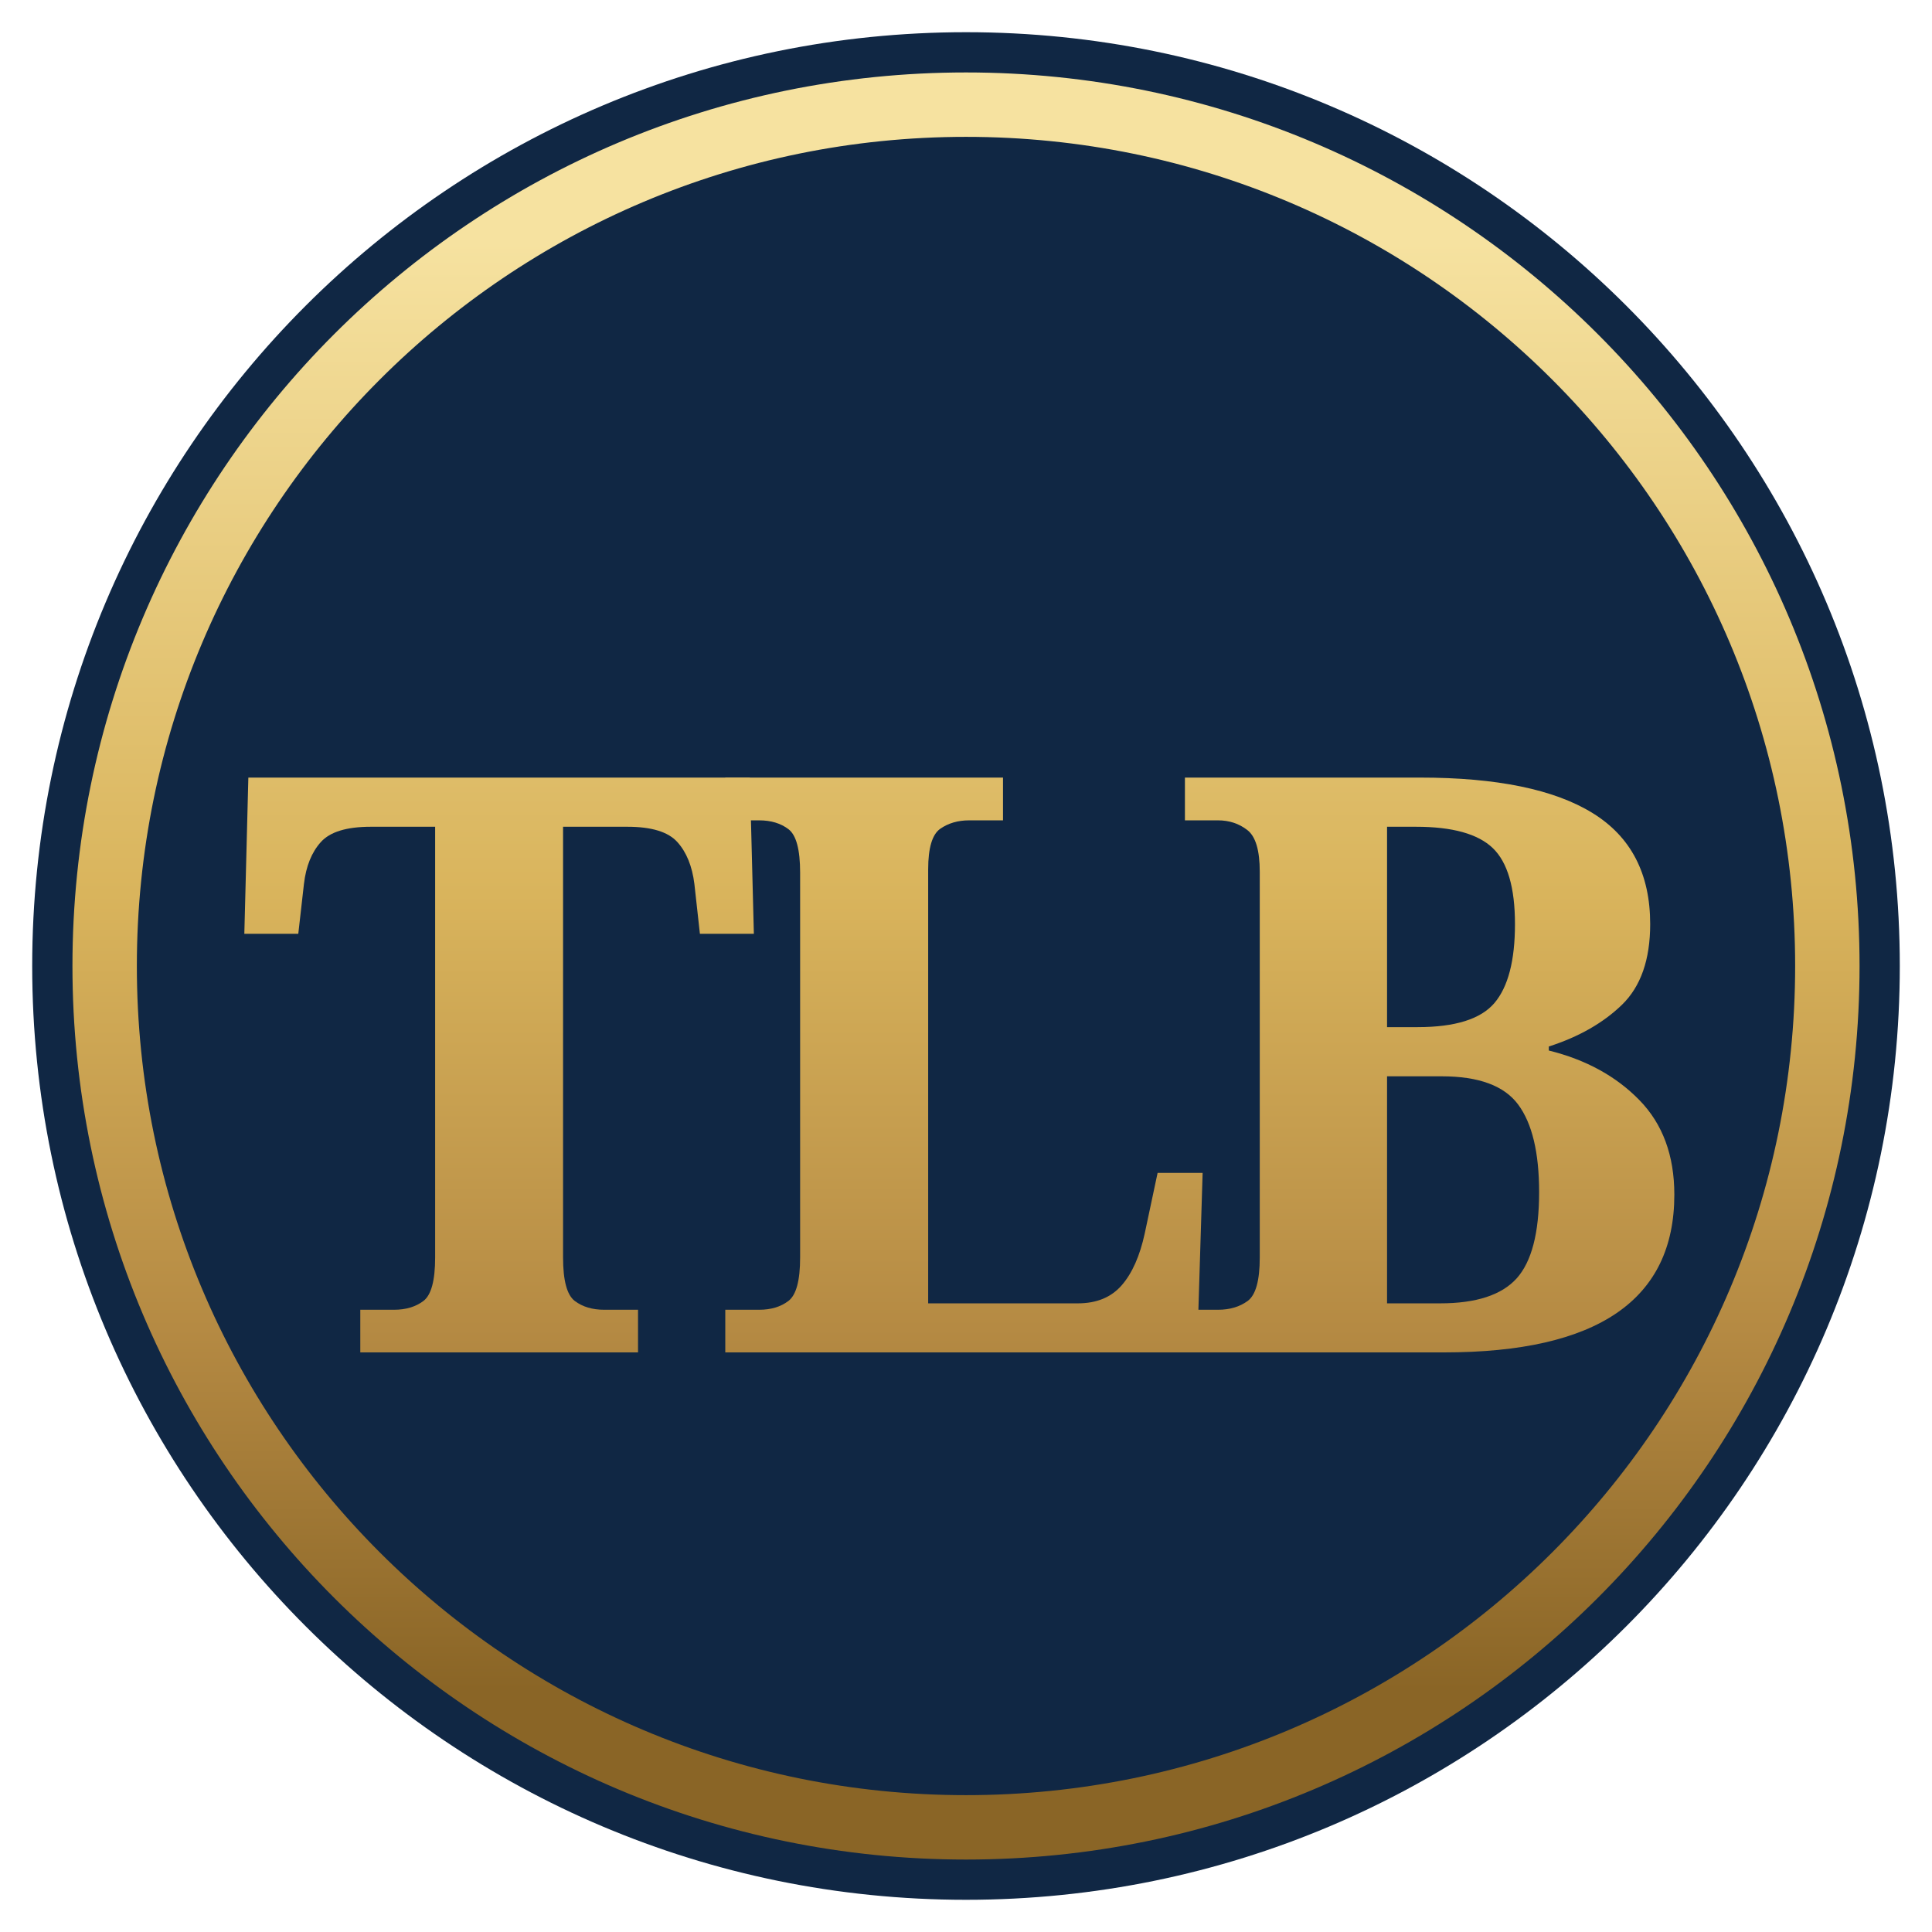
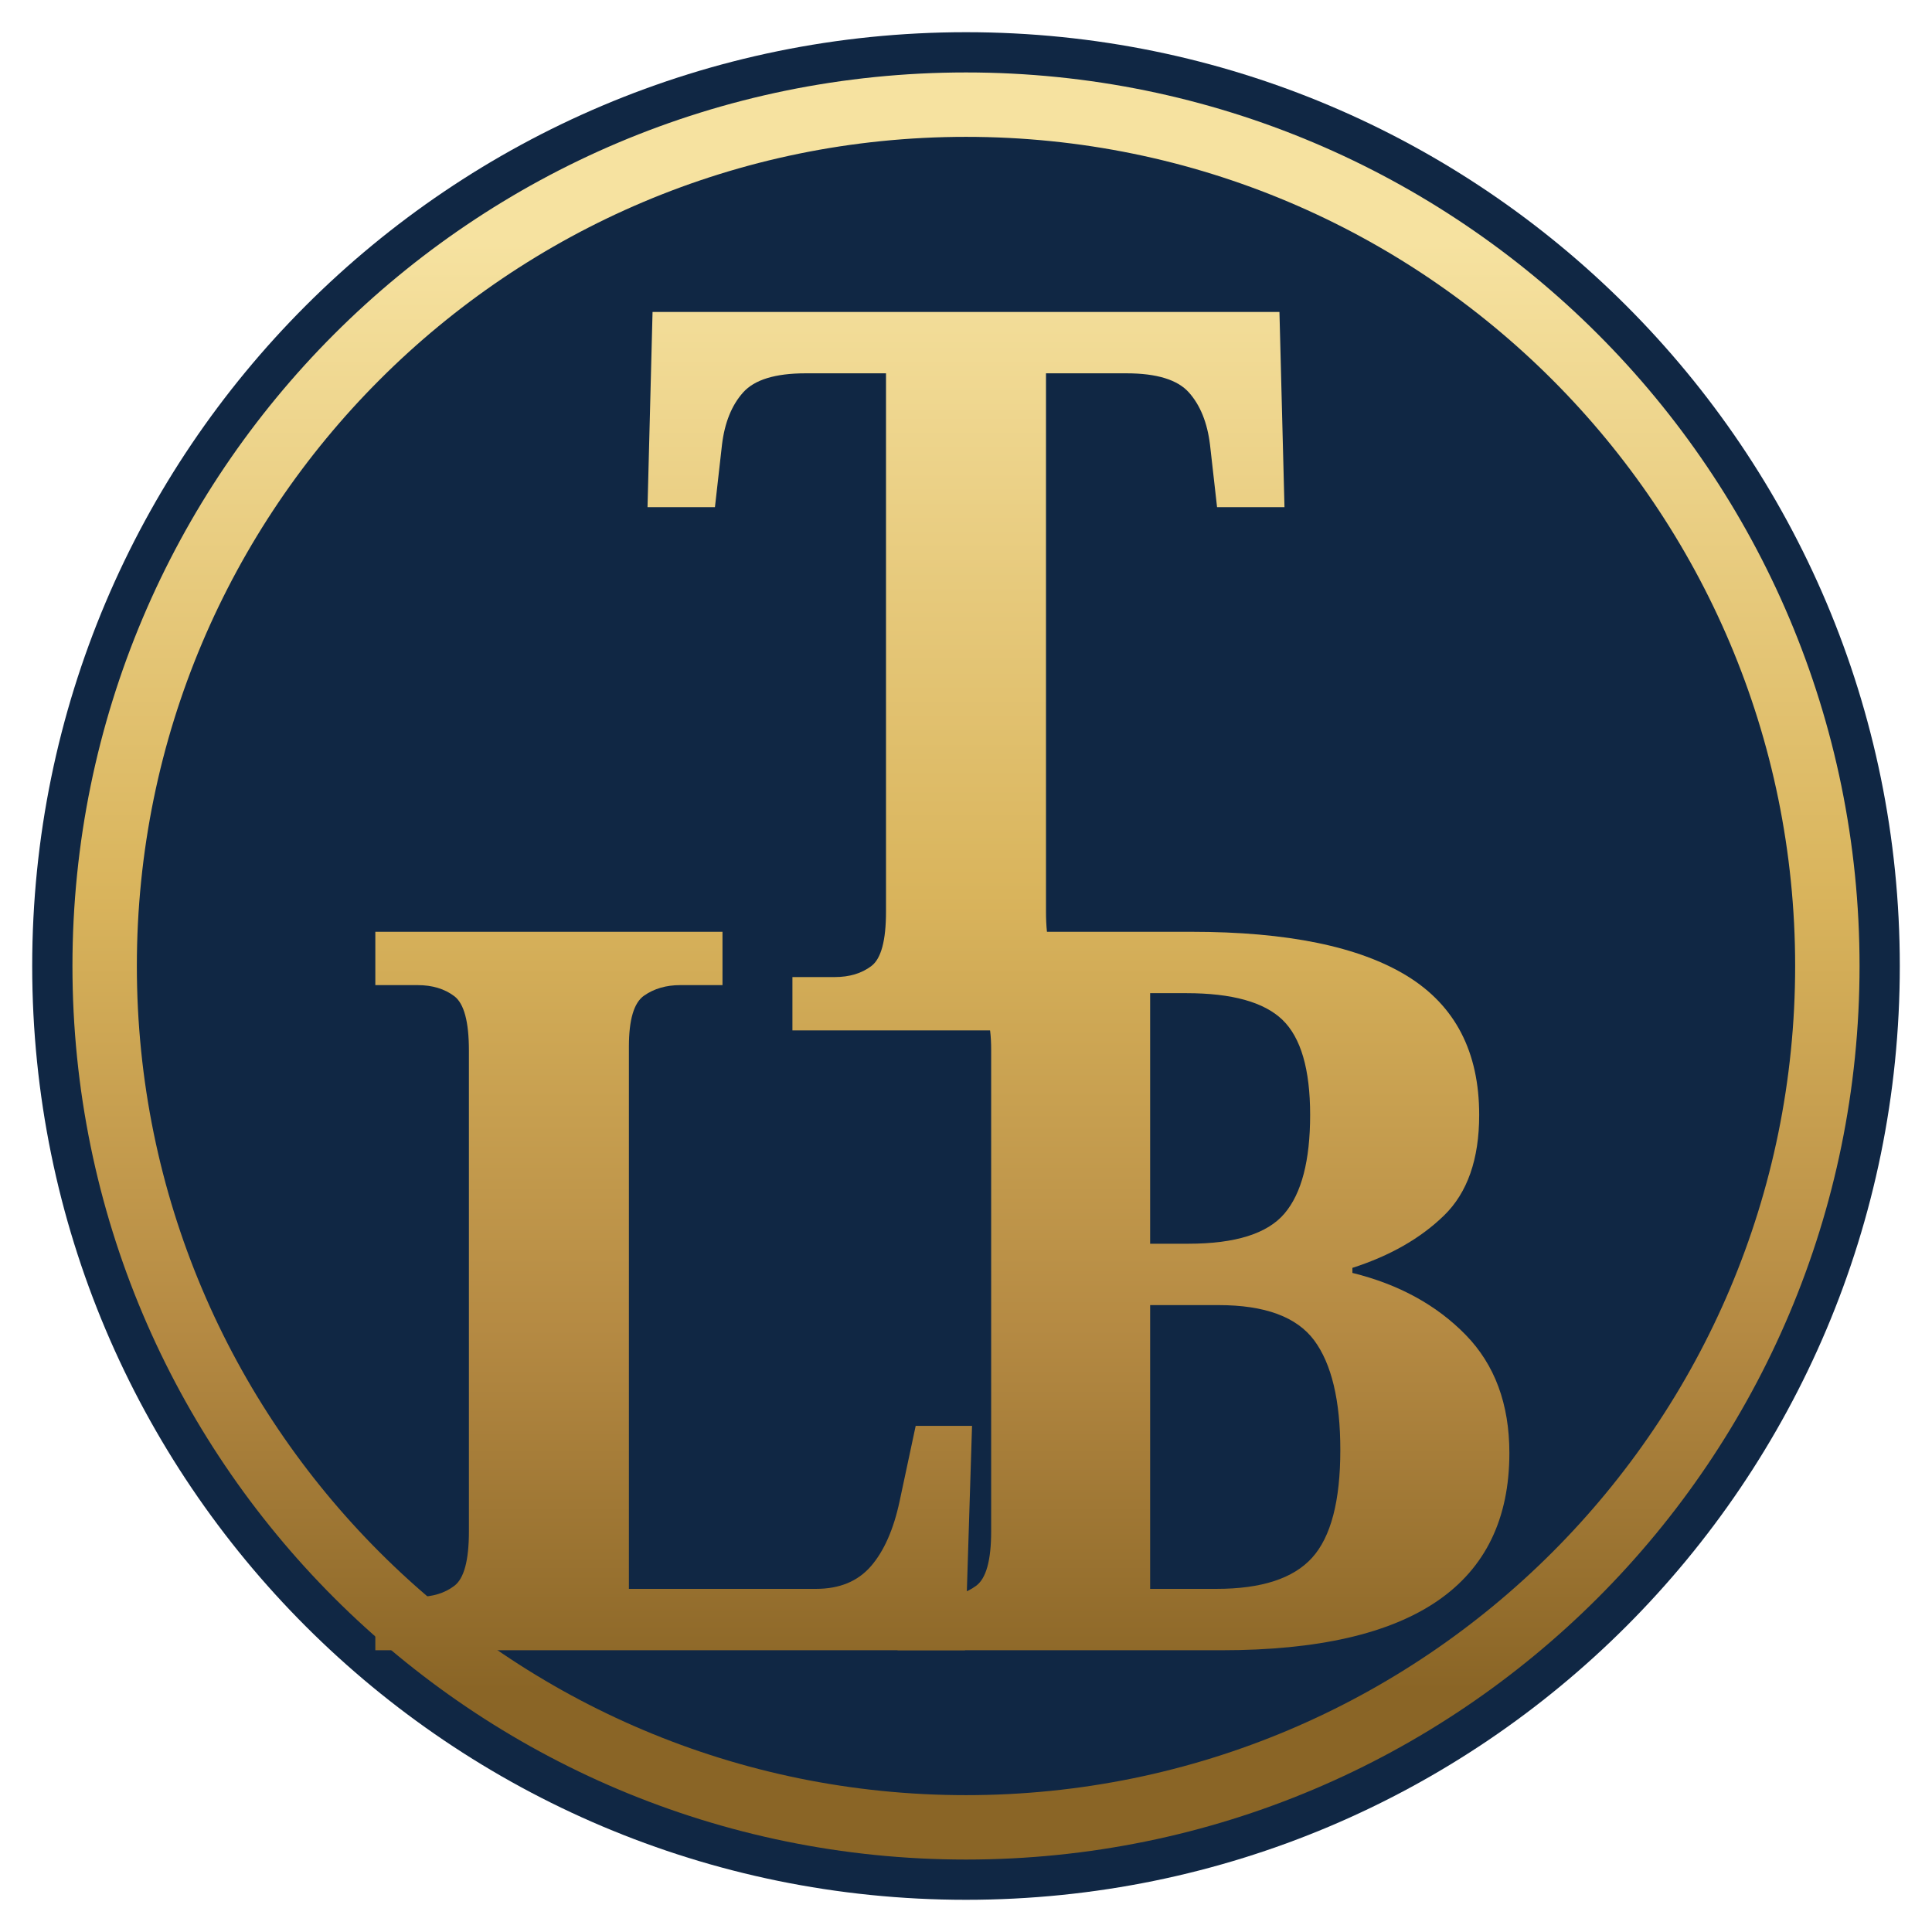
<svg xmlns="http://www.w3.org/2000/svg" viewBox="0 0 240 240">
  <circle cx="120" cy="120" r="116" fill="#102744" />
  <circle cx="120" cy="120" r="107" fill="none" stroke="url(#tlbGold)" stroke-width="8" />
  <defs>
    <linearGradient id="tlbGold" gradientUnits="userSpaceOnUse" x1="120" y1="30" x2="120" y2="210">
      <stop offset="0" stop-color="#F6E2A0" />
      <stop offset="0.45" stop-color="#D9B45C" />
      <stop offset="0.75" stop-color="#B58A43" />
      <stop offset="1" stop-color="#8A6526" />
    </linearGradient>
  </defs>
-   <text x="62" y="168" text-anchor="middle" font-family="'Cormorant Garamond',Georgia,serif" font-size="100" font-weight="700" fill="url(#tlbGold)">T</text>
-   <text x="120" y="168" text-anchor="middle" font-family="'Cormorant Garamond',Georgia,serif" font-size="100" font-weight="700" fill="url(#tlbGold)">L</text>
-   <text x="178" y="168" text-anchor="middle" font-family="'Cormorant Garamond',Georgia,serif" font-size="100" font-weight="700" fill="url(#tlbGold)">B</text>
+   <text x="120" y="128" text-anchor="middle" font-family="'Cormorant Garamond',Georgia,serif" font-size="125" font-weight="700" fill="url(#tlbGold)">T</text>
+   <text x="84" y="205" text-anchor="middle" font-family="'Cormorant Garamond',Georgia,serif" font-size="125" font-weight="700" fill="url(#tlbGold)">L</text>
+   <text x="150" y="205" text-anchor="middle" font-family="'Cormorant Garamond',Georgia,serif" font-size="125" font-weight="700" fill="url(#tlbGold)">B</text>
</svg>
